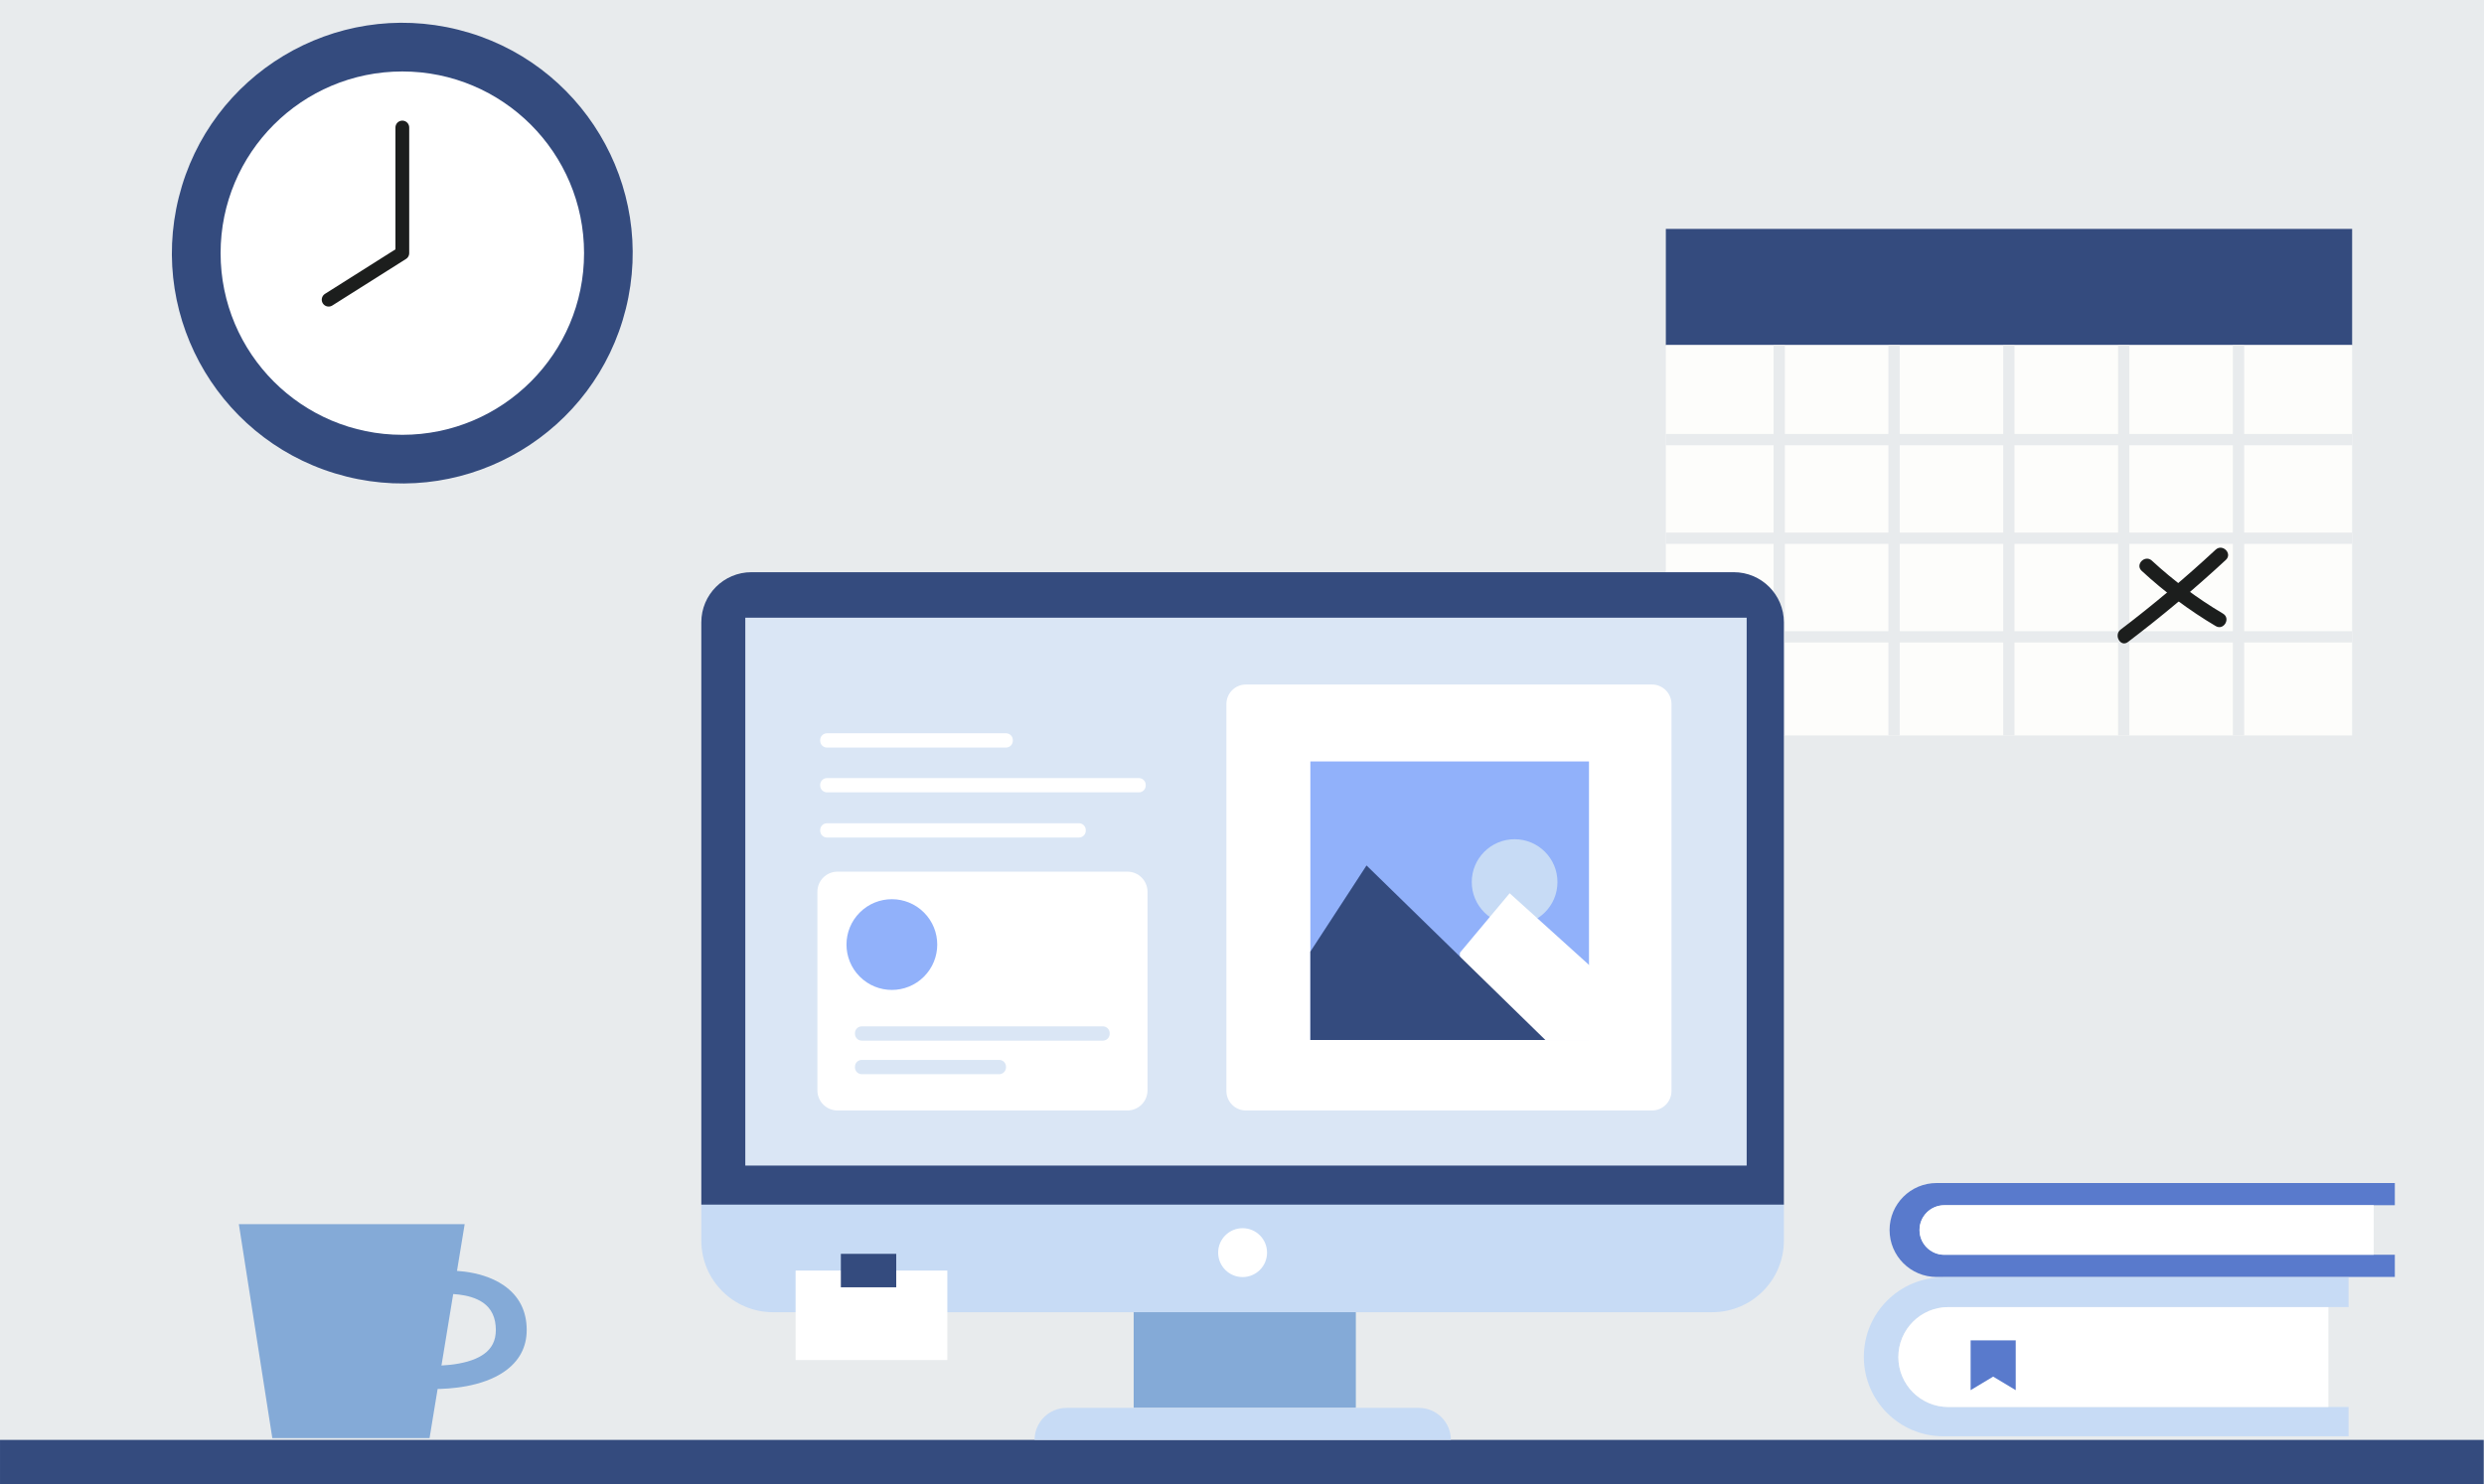
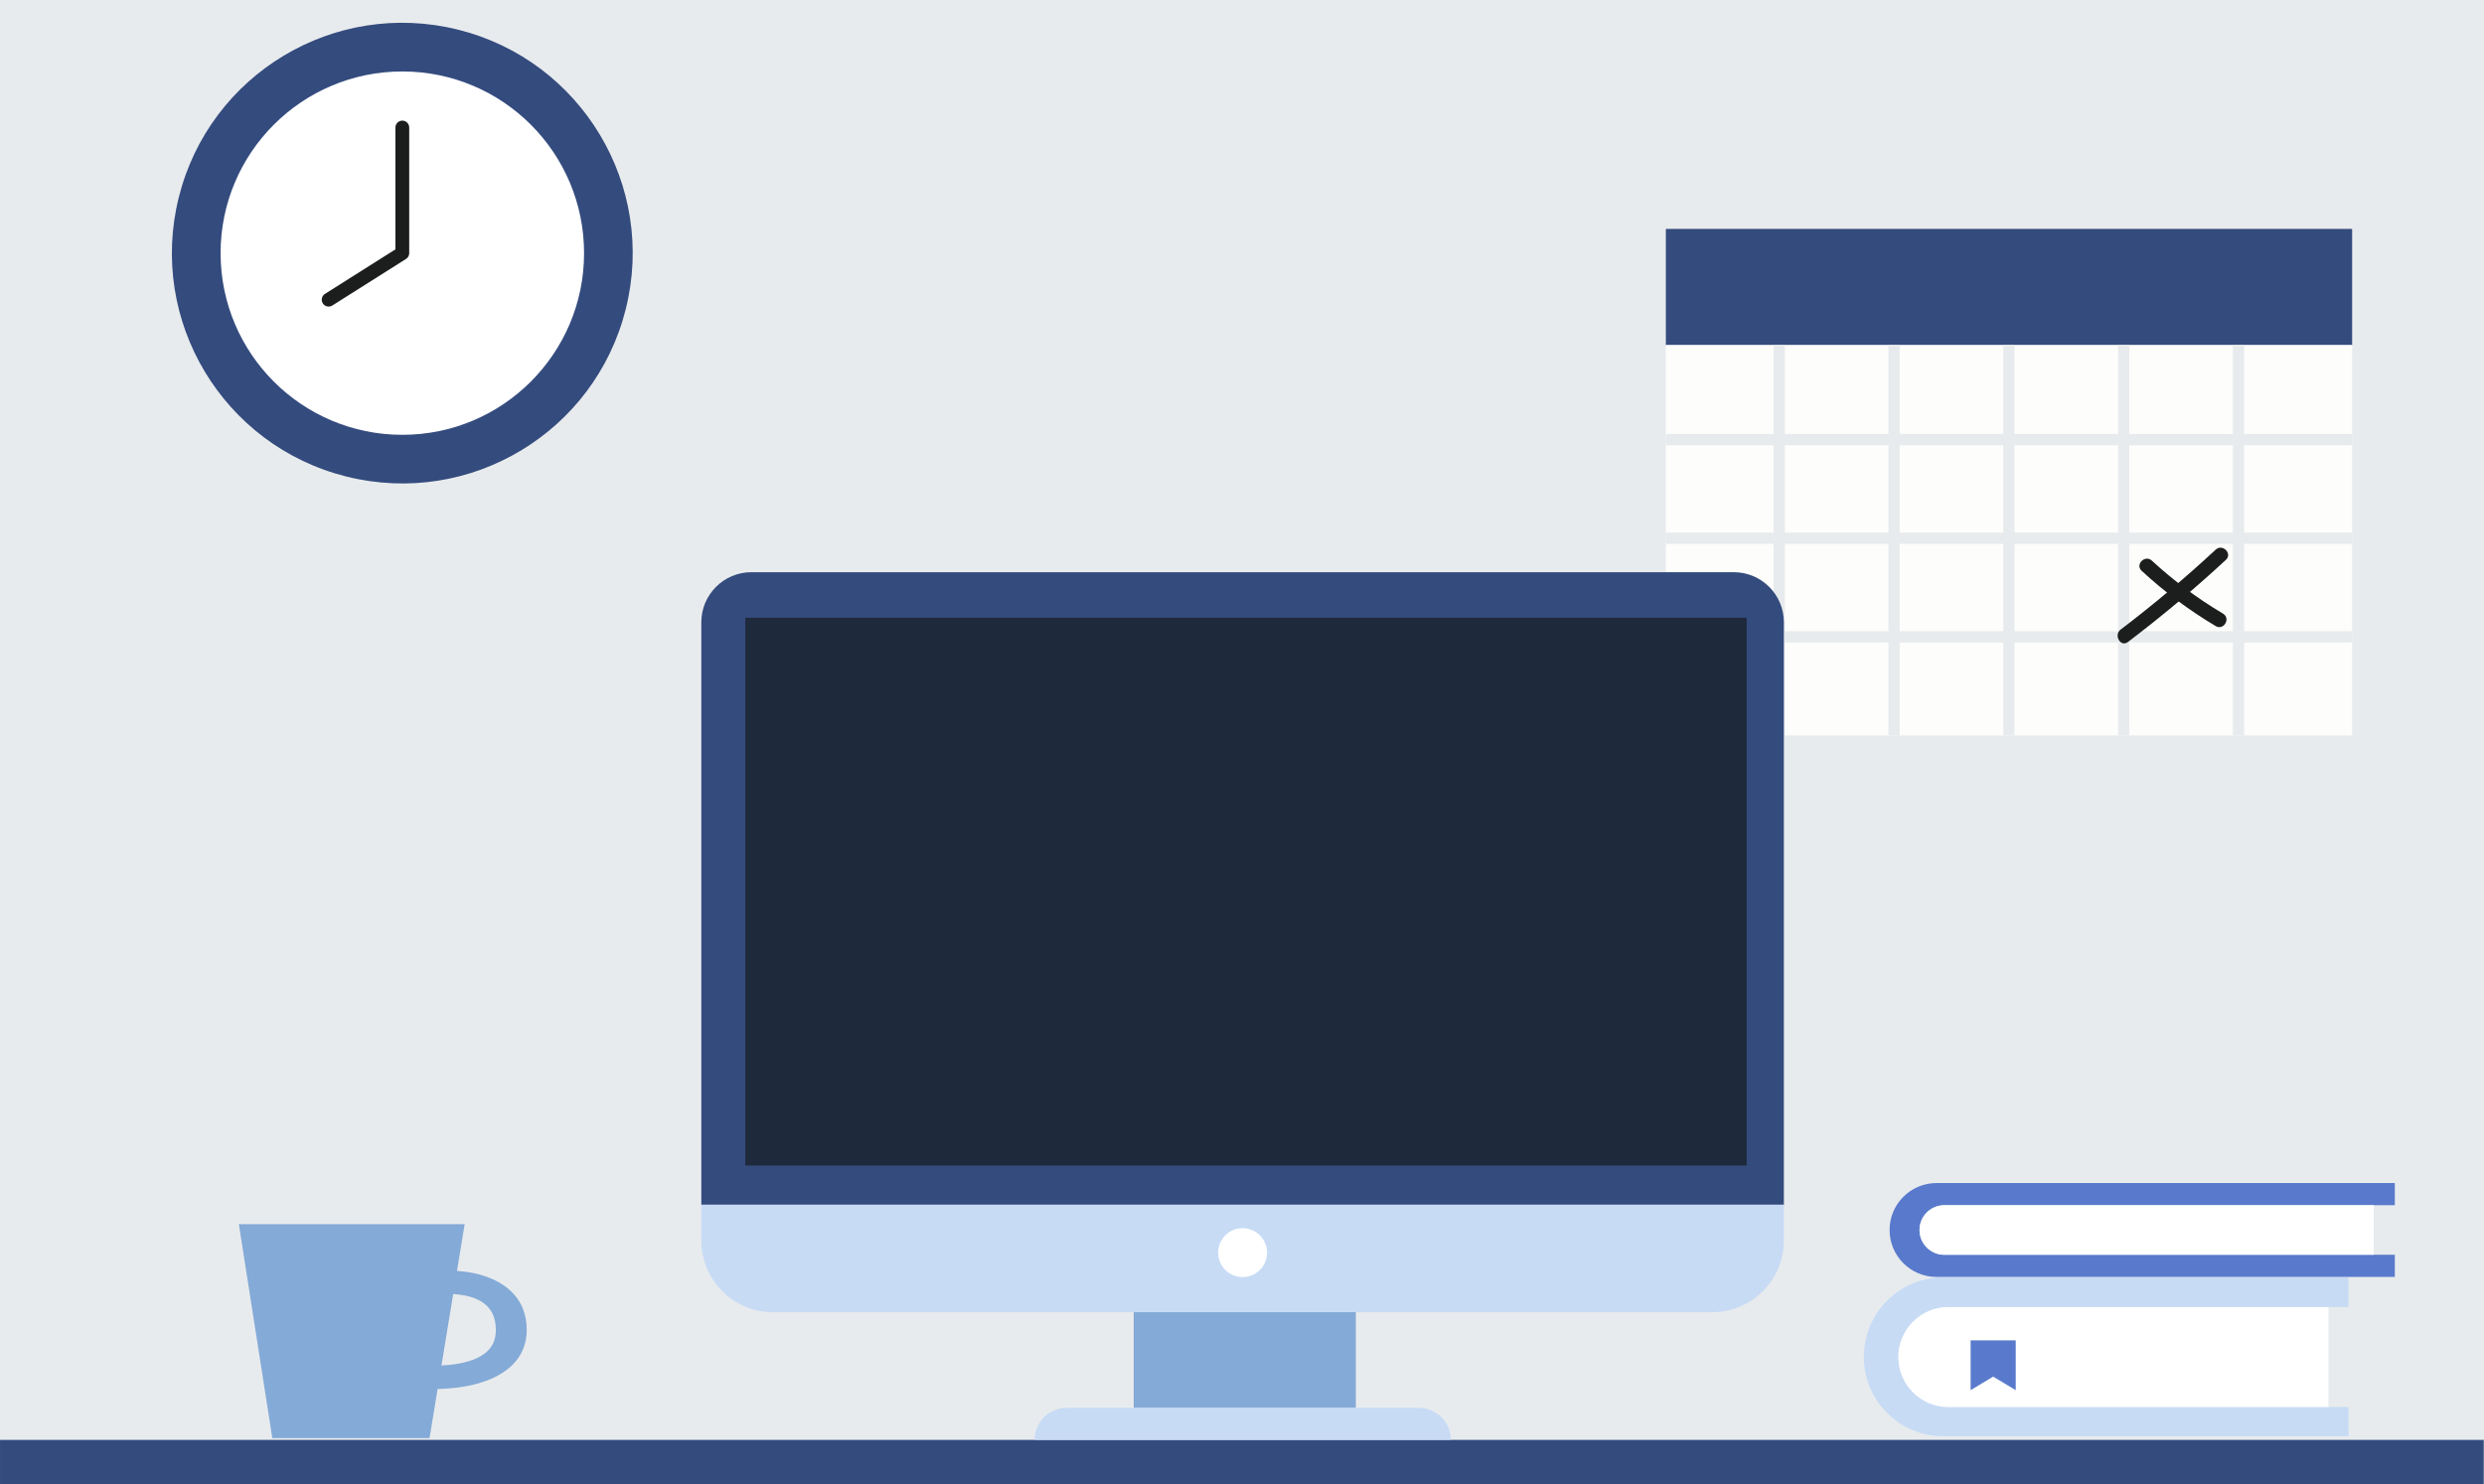
<svg xmlns="http://www.w3.org/2000/svg" xmlns:ns1="https://boxy-svg.com" viewBox="26.57 119.956 439.999 262.835">
  <defs>
    <ns1:guide x="237.671" y="84.999" angle="0" />
    <ns1:guide x="247.486" y="171.15" angle="0" />
    <ns1:guide x="237.186" y="94.208" angle="0" />
  </defs>
  <g id="BACKGROUND" transform="matrix(0.884405, 0, 0, 0.528406, 25.68918, 118.7563)" style="">
    <rect x="0.238" y="0.522" style="fill:#E8EBED;" width="500" height="499.478" />
  </g>
  <g id="OBJECTS" transform="matrix(1, 0, 0, 1, -2.146404, 14.36615)">
    <g>
      <g>
        <ellipse transform="matrix(0.2422 -0.9702 0.9702 0.2422 -70.1994 211.0046)" style="fill:#344B7E;" cx="99.982" cy="150.443" rx="40.807" ry="40.807" />
        <circle style="fill:#FFFFFF;" cx="99.982" cy="150.443" r="32.191" />
        <polyline style="fill:none;stroke:#1C1E1D;stroke-width:2.438;stroke-linecap:round;stroke-linejoin:round;stroke-miterlimit:10;" points="     99.982,128.181 99.982,150.443 86.929,158.691    " />
      </g>
      <g>
        <rect x="28.719" y="360.72" style="fill:#344B7E;" width="439.95" height="10.209" />
      </g>
      <g>
        <g>
          <path style="fill:#84AAD7;" d="M105.759,351.7c2.515,0,8.335-0.327,12.308-3.097c2.616-1.825,3.946-4.301,3.946-7.362      c0-3.384-1.367-6.041-4.063-7.903c-4.357-3.008-10.513-2.613-10.775-2.597l0.486,4.119c0.043,0.004,4.079-0.226,6.626,1.547      c1.5,1.046,2.259,2.673,2.259,4.834c0,1.886-0.715,3.299-2.184,4.321c-3.284,2.29-9.317,1.987-9.376,1.987l-0.449,4.119      C104.611,351.672,105.055,351.7,105.759,351.7z" />
          <polygon style="fill:#84AAD7;" points="111.026,322.495 71.026,322.495 76.952,360.4 104.804,360.4     " />
        </g>
      </g>
      <g>
        <g>
          <rect x="323.793" y="146.149" style="fill:#344B7E;" width="121.564" height="20.587" />
          <rect x="323.793" y="166.735" style="fill:#FDFDFB;" width="121.564" height="69.17" />
          <line style="fill:none;stroke:#E8EBED;stroke-width:2;stroke-miterlimit:10;" x1="425.229" y1="166.735" x2="425.229" y2="235.905" />
          <line style="fill:none;stroke:#E8EBED;stroke-width:2;stroke-miterlimit:10;" x1="404.892" y1="166.735" x2="404.892" y2="235.905" />
          <line style="fill:none;stroke:#E8EBED;stroke-width:2;stroke-miterlimit:10;" x1="384.554" y1="166.735" x2="384.554" y2="235.905" />
          <line style="fill:none;stroke:#E8EBED;stroke-width:2;stroke-miterlimit:10;" x1="364.216" y1="166.735" x2="364.216" y2="235.905" />
          <line style="fill:none;stroke:#E8EBED;stroke-width:2;stroke-miterlimit:10;" x1="343.878" y1="166.735" x2="343.878" y2="235.905" />
          <line style="fill:none;stroke:#E8EBED;stroke-width:2;stroke-miterlimit:10;" x1="323.793" y1="183.481" x2="445.357" y2="183.481" />
          <line style="fill:none;stroke:#E8EBED;stroke-width:2;stroke-miterlimit:10;" x1="323.793" y1="200.956" x2="445.357" y2="200.956" />
          <line style="fill:none;stroke:#E8EBED;stroke-width:2;stroke-miterlimit:10;" x1="323.793" y1="218.43" x2="445.357" y2="218.43" />
        </g>
        <g>
          <g>
            <g>
              <path style="fill:#1C1E1D;" d="M408.075,206.732c4.028,3.721,8.405,6.992,13.122,9.791c1.418,0.841,2.705-1.367,1.29-2.207        c-4.532-2.689-8.733-5.815-12.604-9.391C408.676,203.81,406.864,205.613,408.075,206.732L408.075,206.732z" />
            </g>
          </g>
          <g>
            <g>
              <path style="fill:#1C1E1D;" d="M421.186,202.983c-5.38,4.989-10.985,9.714-16.828,14.152c-1.293,0.982-0.021,3.203,1.29,2.207        c6.018-4.571,11.803-9.413,17.345-14.552C424.202,203.669,422.391,201.865,421.186,202.983L421.186,202.983z" />
            </g>
          </g>
        </g>
      </g>
      <g />
      <g>
        <path style="fill:#C7DBF5;" d="M332.01,338.092H165.636c-7.01,0-12.692-5.682-12.692-12.692v-6.682h191.758v6.682     C344.702,332.41,339.019,338.092,332.01,338.092z" />
        <rect x="229.527" y="338.092" style="fill:#84AAD7;" width="39.354" height="16.952" />
        <path style="fill:#344B7E;" d="M344.702,319.032H152.944V215.853c0-4.904,3.975-8.879,8.879-8.879h173.999     c4.904,0,8.879,3.975,8.879,8.879V319.032z" />
-         <rect x="160.734" y="215.036" style="fill:#DAE6F5;" width="177.376" height="97.077" />
+         <rect x="160.734" y="215.036" style="fill:#1e293b;" width="177.376" height="97.077" />
        <path style="fill:#FFFFFF;" d="M253.154,327.538c0,2.392-1.939,4.331-4.331,4.331c-2.392,0-4.331-1.939-4.331-4.331     c0-2.392,1.939-4.331,4.331-4.331C251.215,323.206,253.154,325.145,253.154,327.538z" />
        <path style="fill:#C7DBF5;" d="M285.716,360.72h-73.741l0,0c0-3.134,2.541-5.675,5.675-5.675h62.391     C283.176,355.045,285.716,357.586,285.716,360.72L285.716,360.72z" />
-         <rect x="169.643" y="330.716" style="fill:#FFFFFF;" width="26.878" height="15.852" />
-         <rect x="177.661" y="327.752" style="fill:#344B7E;" width="9.809" height="5.928" />
-         <g>
-           <path style="fill:#FFFFFF;" d="M321.339,302.351h-71.931c-1.908,0-3.454-1.547-3.454-3.454v-68.566      c0-1.908,1.546-3.454,3.454-3.454h71.931c1.908,0,3.454,1.547,3.454,3.454v68.566      C324.793,300.805,323.246,302.351,321.339,302.351z" />
-           <path style="fill:#FFFFFF;" d="M228.411,302.351h-51.34c-1.97,0-3.567-1.597-3.567-3.567v-35.185      c0-1.97,1.597-3.567,3.567-3.567h51.34c1.97,0,3.567,1.597,3.567,3.567v35.185C231.978,300.754,230.381,302.351,228.411,302.351      z" />
-           <g>
-             <g>
-               <path style="fill:#DAE6F5;" d="M224.069,289.975h-42.704c-0.667,0-1.208-0.541-1.208-1.208v-0.116        c0-0.667,0.541-1.208,1.208-1.208h42.704c0.667,0,1.208,0.541,1.208,1.208v0.116        C225.278,289.434,224.737,289.975,224.069,289.975z" />
-               <path style="fill:#DAE6F5;" d="M205.706,295.921h-24.341c-0.667,0-1.208-0.541-1.208-1.208v-0.116        c0-0.667,0.541-1.208,1.208-1.208h24.341c0.667,0,1.208,0.541,1.208,1.208v0.116        C206.914,295.38,206.373,295.921,205.706,295.921z" />
-             </g>
-             <ellipse transform="matrix(0.7071 -0.7071 0.7071 0.7071 -138.3248 211.9626)" style="fill:#91B1FA;" cx="186.699" cy="272.954" rx="8.038" ry="8.038" />
-           </g>
-           <g>
-             <path style="fill:#FFFFFF;" d="M206.914,238.046h-31.708c-0.667,0-1.208-0.541-1.208-1.208v-0.115       c0-0.667,0.541-1.208,1.208-1.208h31.708c0.667,0,1.208,0.541,1.208,1.208v0.115       C208.123,237.505,207.582,238.046,206.914,238.046z" />
-             <path style="fill:#FFFFFF;" d="M219.835,253.99h-44.629c-0.667,0-1.208-0.541-1.208-1.208v-0.116       c0-0.667,0.541-1.208,1.208-1.208h44.629c0.667,0,1.208,0.541,1.208,1.208v0.116       C221.043,253.449,220.502,253.99,219.835,253.99z" />
-             <path style="fill:#FFFFFF;" d="M230.452,245.984h-55.246c-0.667,0-1.208-0.541-1.208-1.208v-0.116       c0-0.667,0.541-1.208,1.208-1.208h55.246c0.667,0,1.208,0.541,1.208,1.208v0.116       C231.66,245.443,231.119,245.984,230.452,245.984z" />
-           </g>
-           <g>
-             <rect x="260.824" y="240.506" style="fill:#91B1FA;" width="49.357" height="49.357" />
-             <circle style="fill:#C7DBF5;" cx="297.004" cy="261.879" r="7.591" />
-             <polygon style="fill:#FFFFFF;" points="287.315,274.399 296.127,263.861 310.811,277.126 310.811,289.863 287.315,289.863             " />
-             <polygon style="fill:#344B7E;" points="260.824,274.208 270.774,258.935 302.455,289.863 260.824,289.863      " />
-           </g>
-         </g>
      </g>
      <g>
        <g>
          <g>
            <g>
              <path style="fill:#597ACC;" d="M371.743,315.207c-4.595,0-8.321,3.725-8.321,8.321s3.725,8.321,8.321,8.321h81.178v-3.932        h-79.804c-2.424,0-4.389-1.965-4.389-4.389c0-2.424,1.965-4.389,4.389-4.389h79.804v-3.932H371.743z" />
              <path style="fill:#FFFFFF;" d="M368.728,323.528c0,2.424,1.965,4.389,4.389,4.389h76.061v-8.778h-76.061        C370.693,319.139,368.728,321.104,368.728,323.528z" />
            </g>
            <g>
              <path style="fill:#C7DBF5;" d="M372.941,331.92c-7.776,0-14.079,6.303-14.079,14.079s6.303,14.079,14.079,14.079h71.786        v-5.189H373.83c-4.888,0-8.851-3.963-8.851-8.851l0,0c0-4.888,3.963-8.851,8.851-8.851h70.897v-5.268H372.941z" />
              <path style="fill:#FFFFFF;" d="M364.979,346.039L364.979,346.039c0,4.888,3.963,8.851,8.851,8.851h67.321v-17.702H373.83        C368.942,337.188,364.979,341.15,364.979,346.039z" />
            </g>
          </g>
        </g>
        <polygon style="fill:#597ACC;" points="377.779,343.082 385.77,343.082 385.77,351.906 381.774,349.503 377.779,351.906    " />
      </g>
    </g>
  </g>
</svg>
